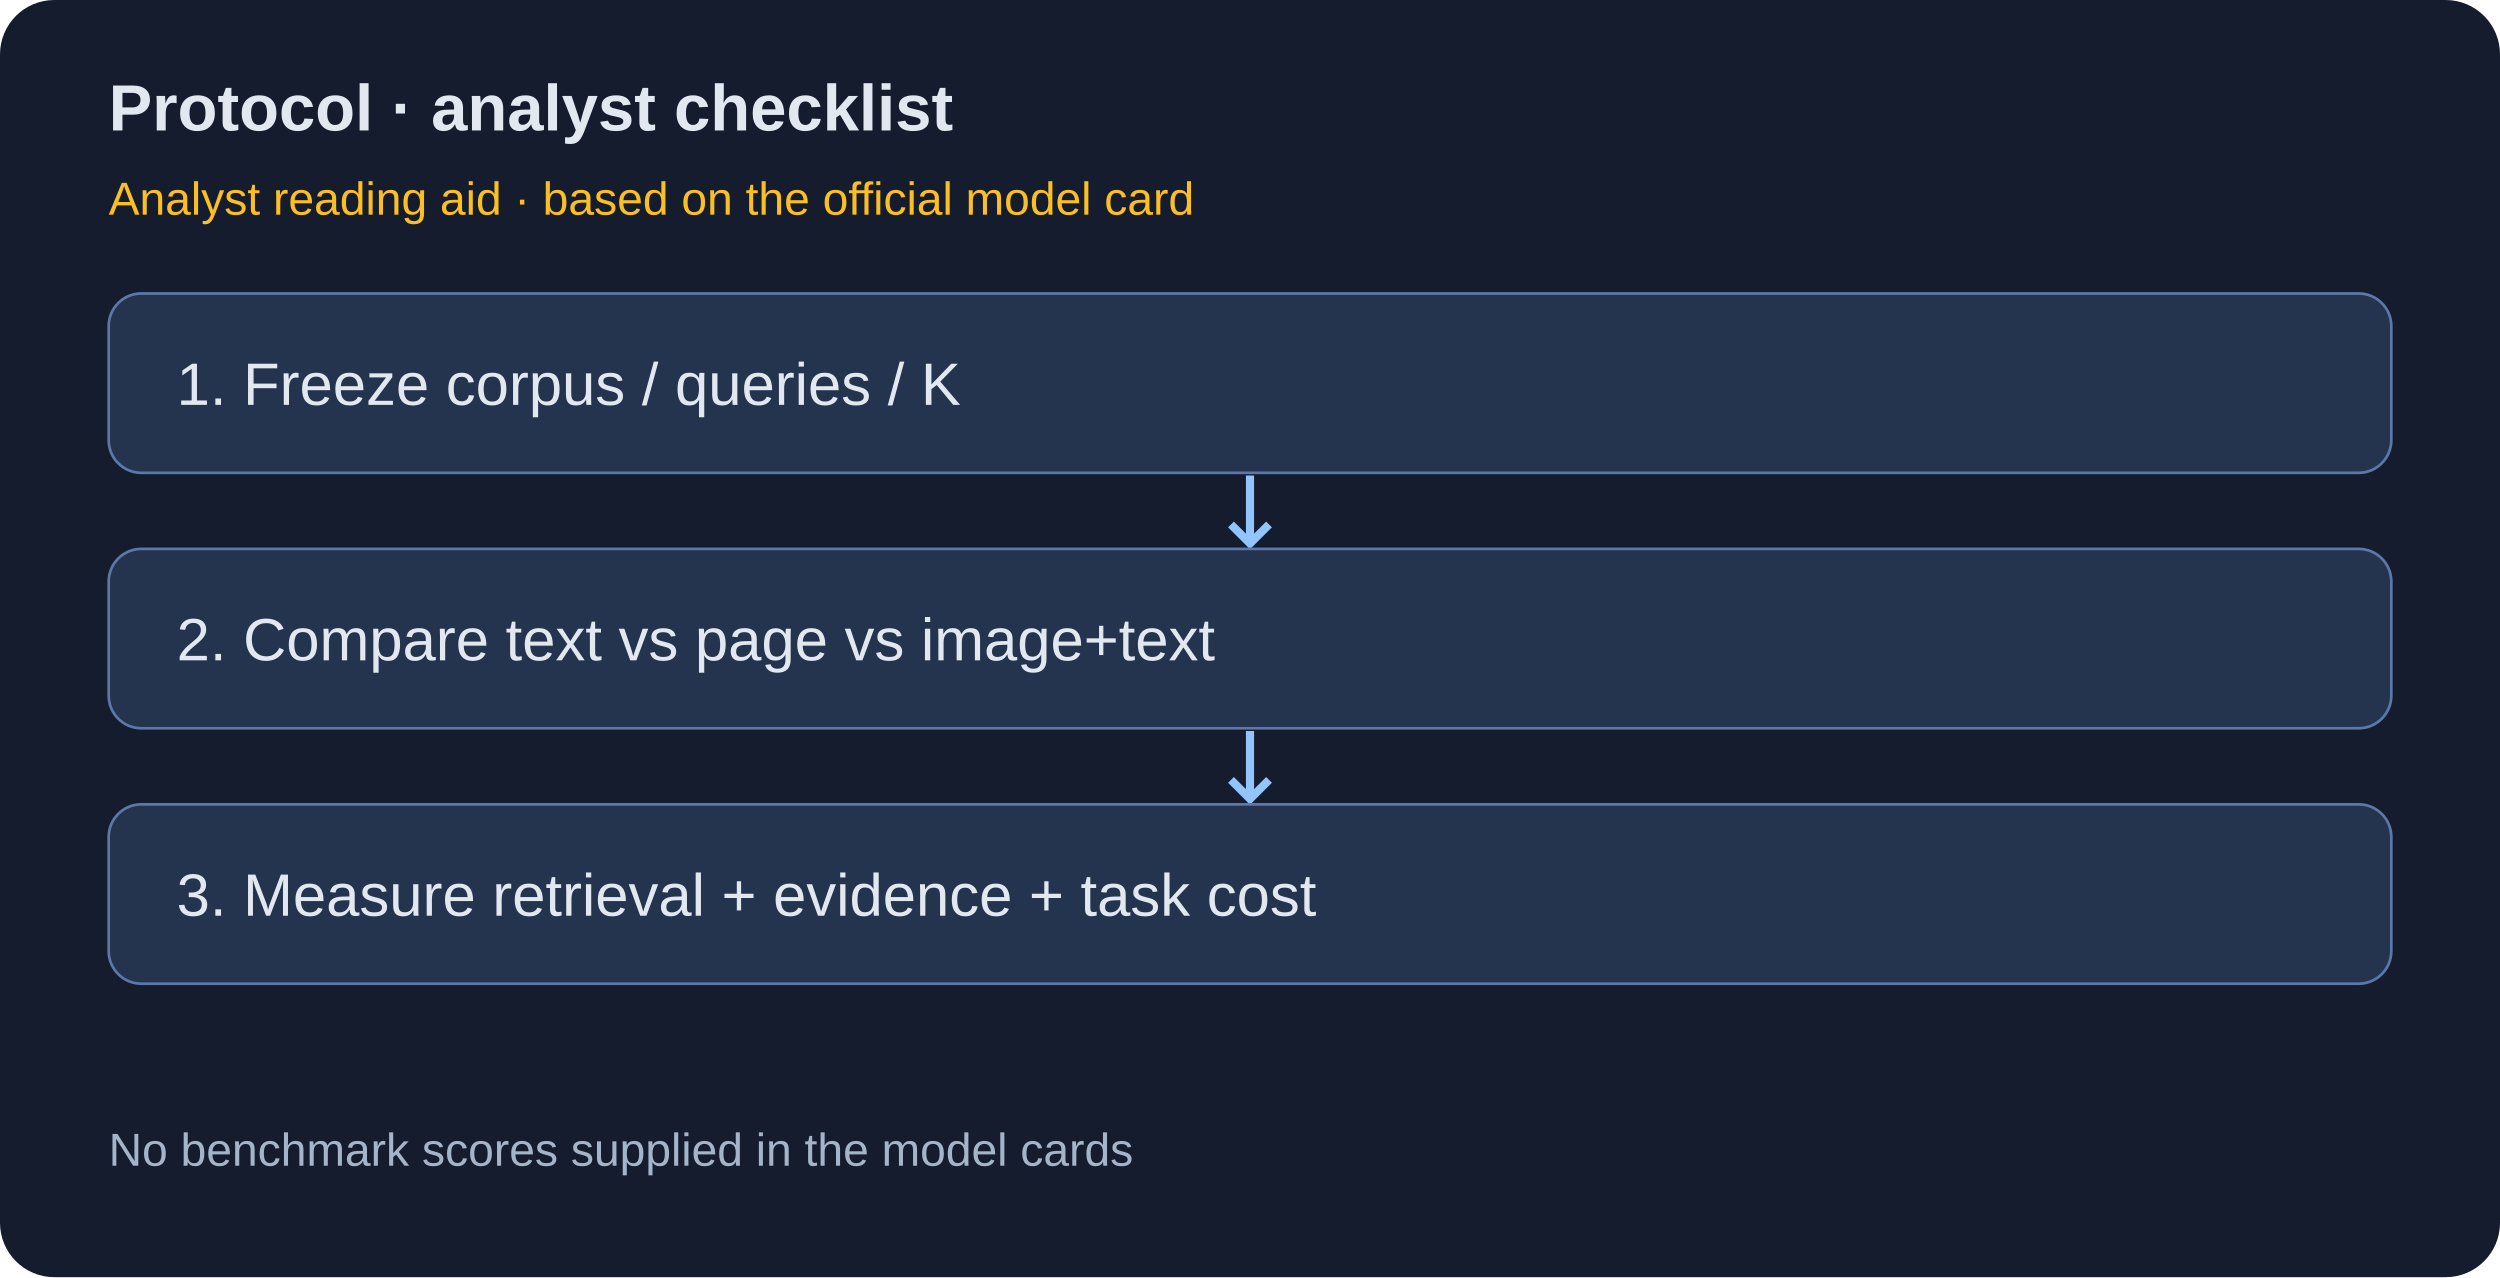
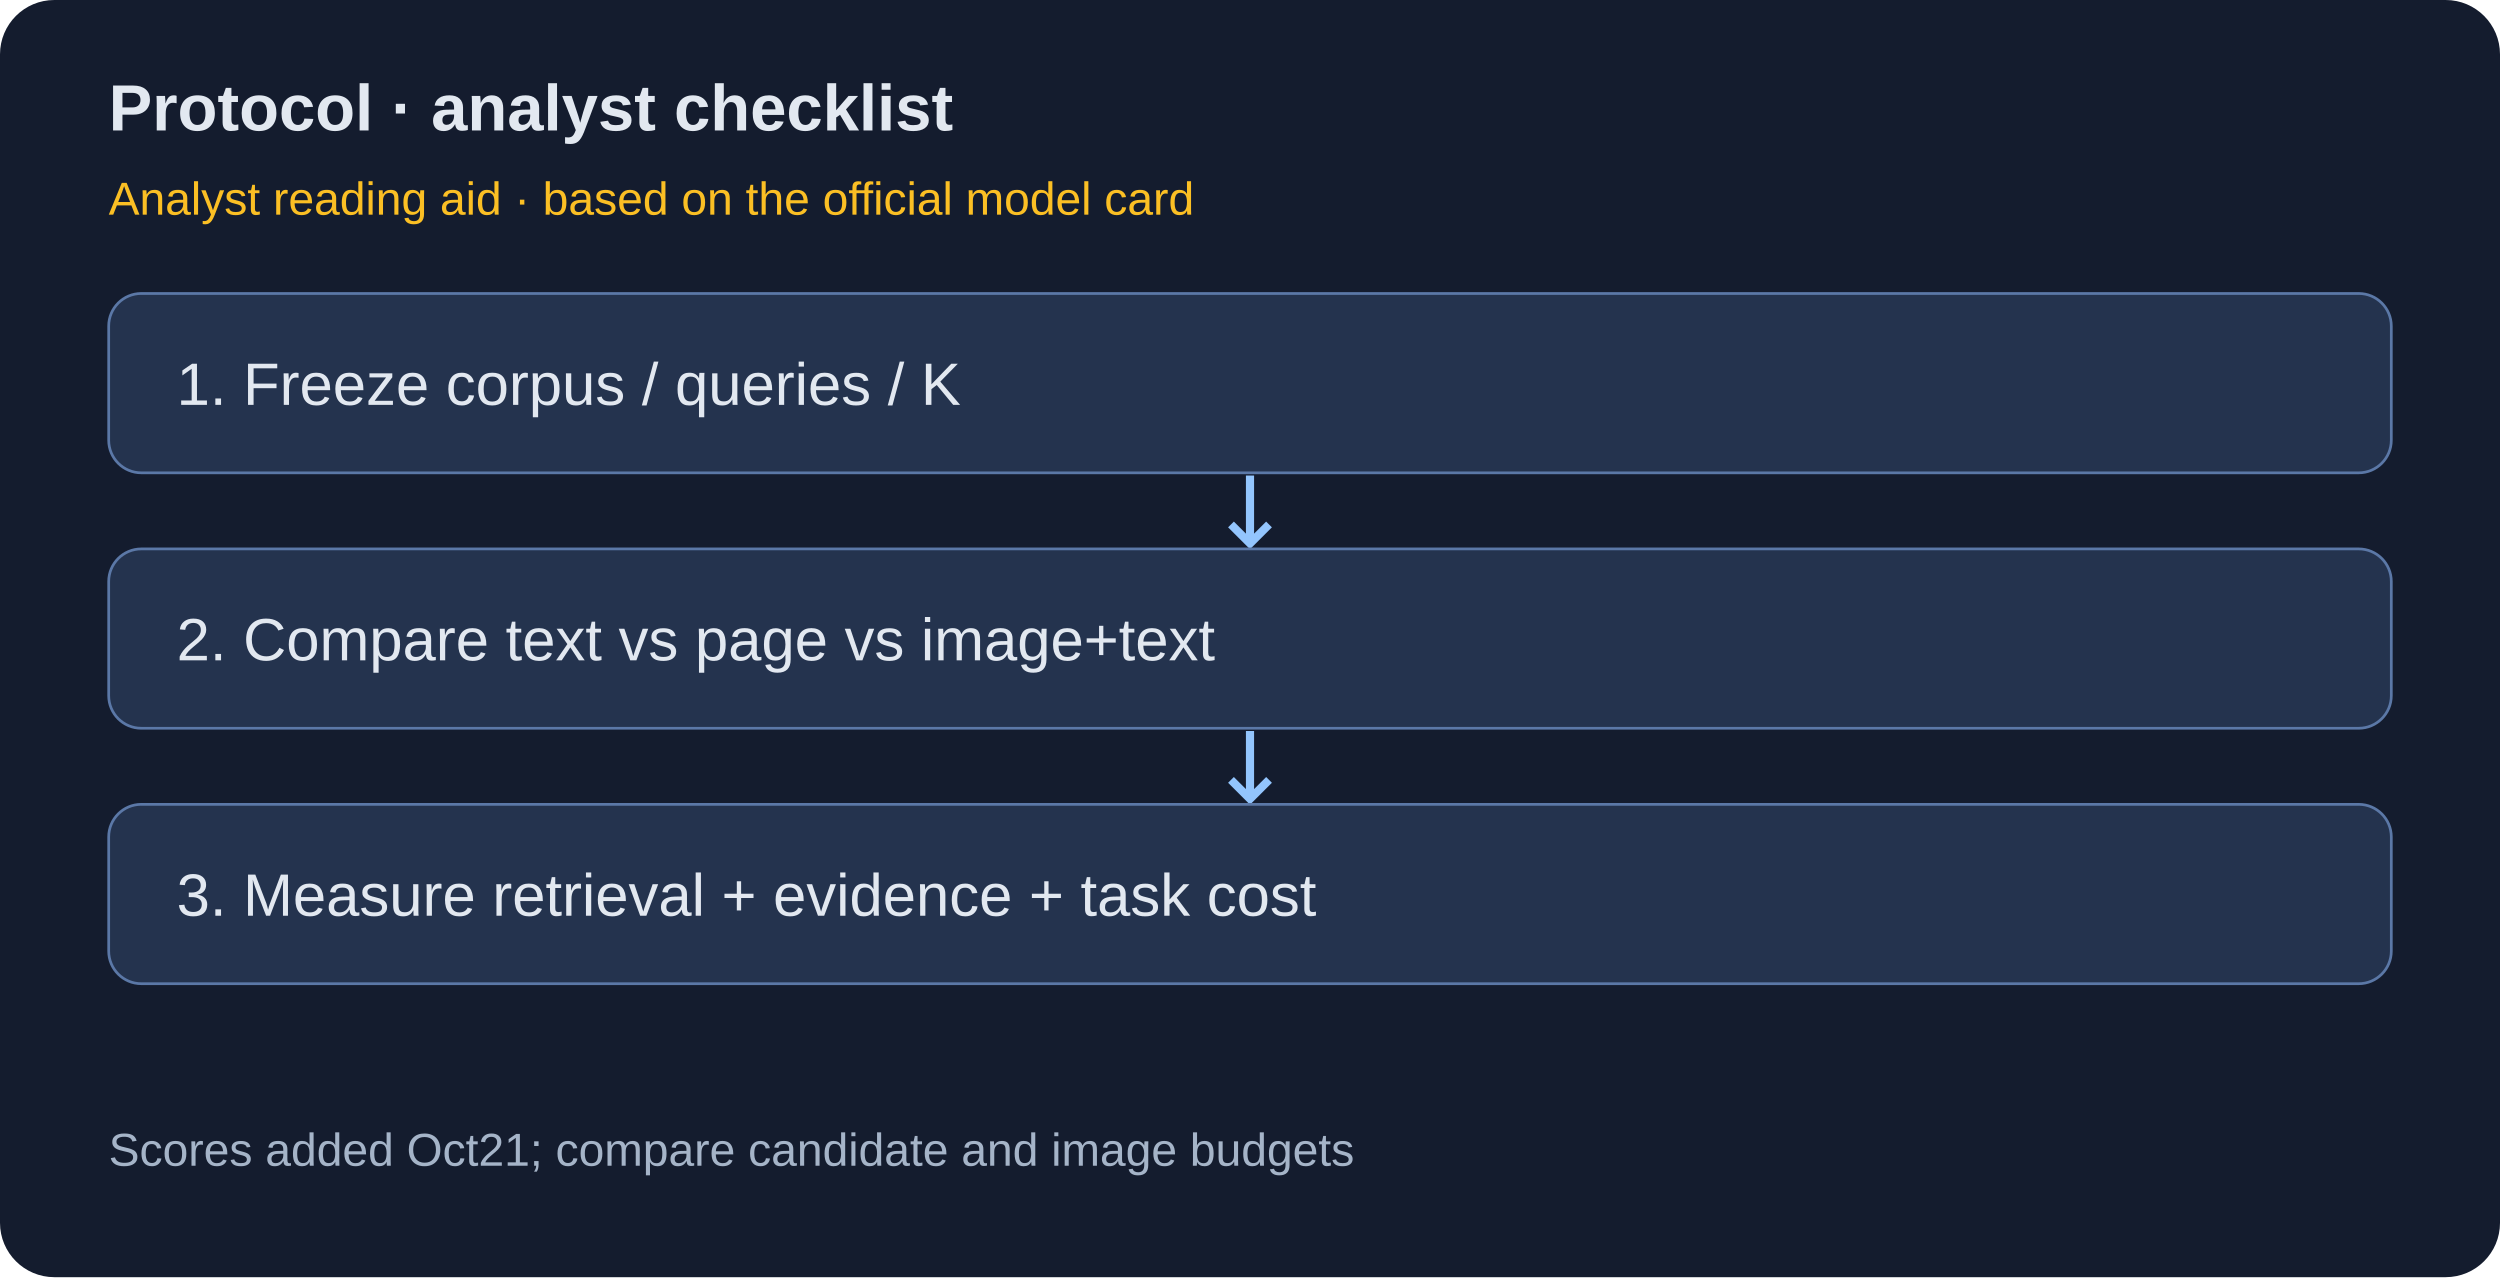
<svg xmlns="http://www.w3.org/2000/svg" viewBox="0 0 920 470" role="img">
  <rect width="920" height="470" rx="20" fill="#141c2e" />
  <g font-family="Arial,sans-serif" fill="#e2e8f0">
    <text x="40" y="48" font-size="24" font-weight="700">Protocol · analyst checklist</text>
    <text x="40" y="79" font-size="17" fill="#fbbf24">Analyst reading aid · based on the official model card</text>
    <rect x="40" y="108" width="840" height="66" rx="12" fill="#24334e" stroke="#5b78a7" />
    <text x="65" y="149" font-size="22">1. Freeze corpus / queries / K</text>
    <path d="M460 175v25m-7-7 7 7 7-7" fill="none" stroke="#93c5fd" stroke-width="3" />
    <rect x="40" y="202" width="840" height="66" rx="12" fill="#24334e" stroke="#5b78a7" />
    <text x="65" y="243" font-size="22">2. Compare text vs page vs image+text</text>
    <path d="M460 269v25m-7-7 7 7 7-7" fill="none" stroke="#93c5fd" stroke-width="3" />
    <rect x="40" y="296" width="840" height="66" rx="12" fill="#24334e" stroke="#5b78a7" />
    <text x="65" y="337" font-size="22">3. Measure retrieval + evidence + task cost</text>
-     <text x="40" y="429" font-size="17" fill="#a5b4c8">No benchmark scores supplied in the model cards</text>
+     <text x="40" y="429" font-size="17" fill="#a5b4c8">Scores added Oct21; compare candidate and image budgets</text>
  </g>
</svg>
